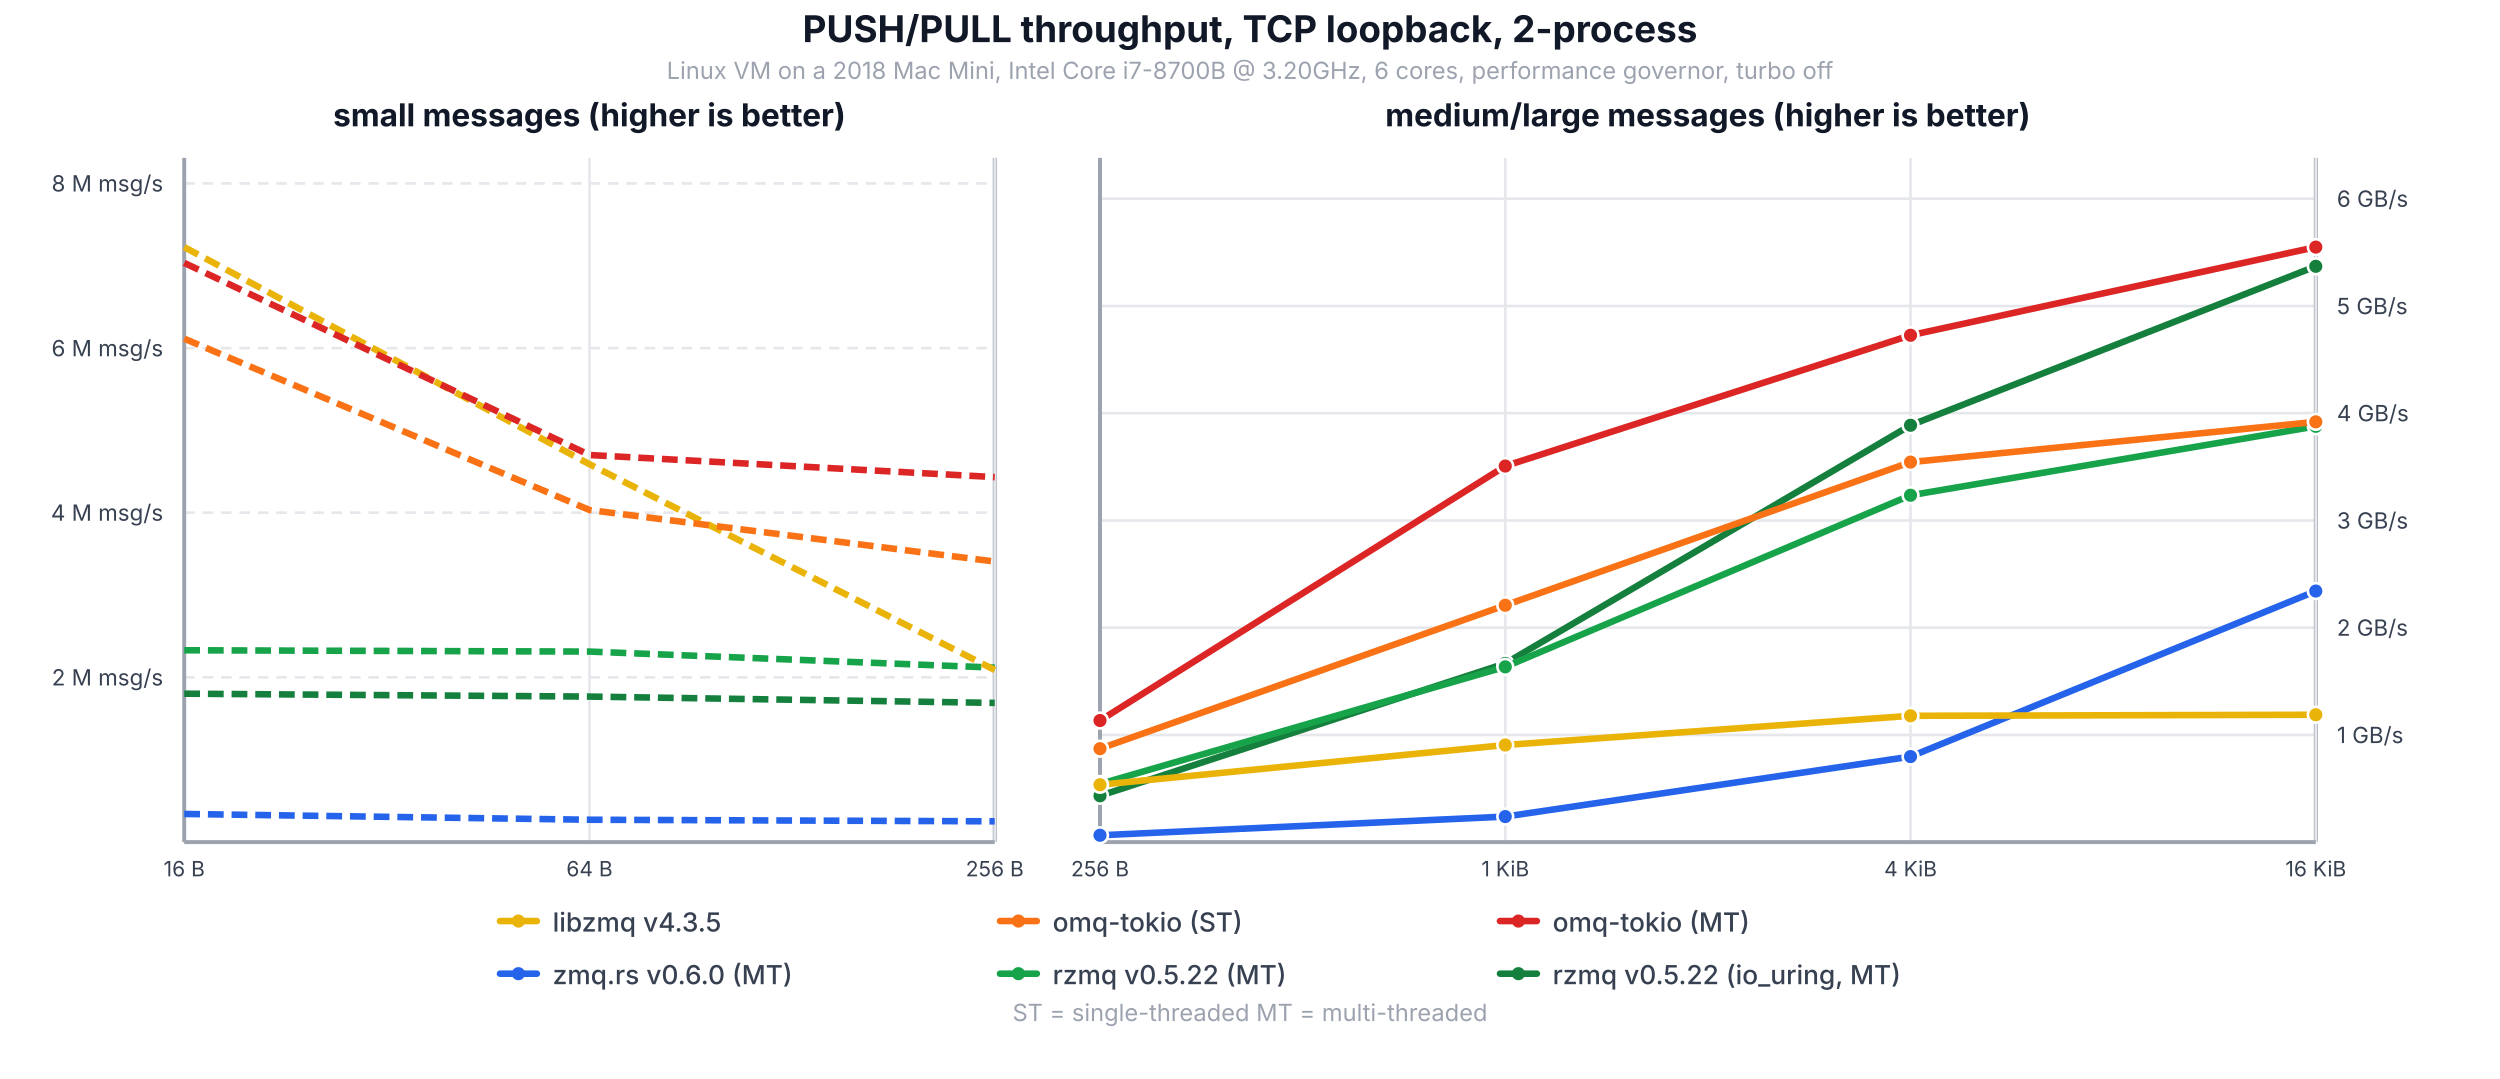
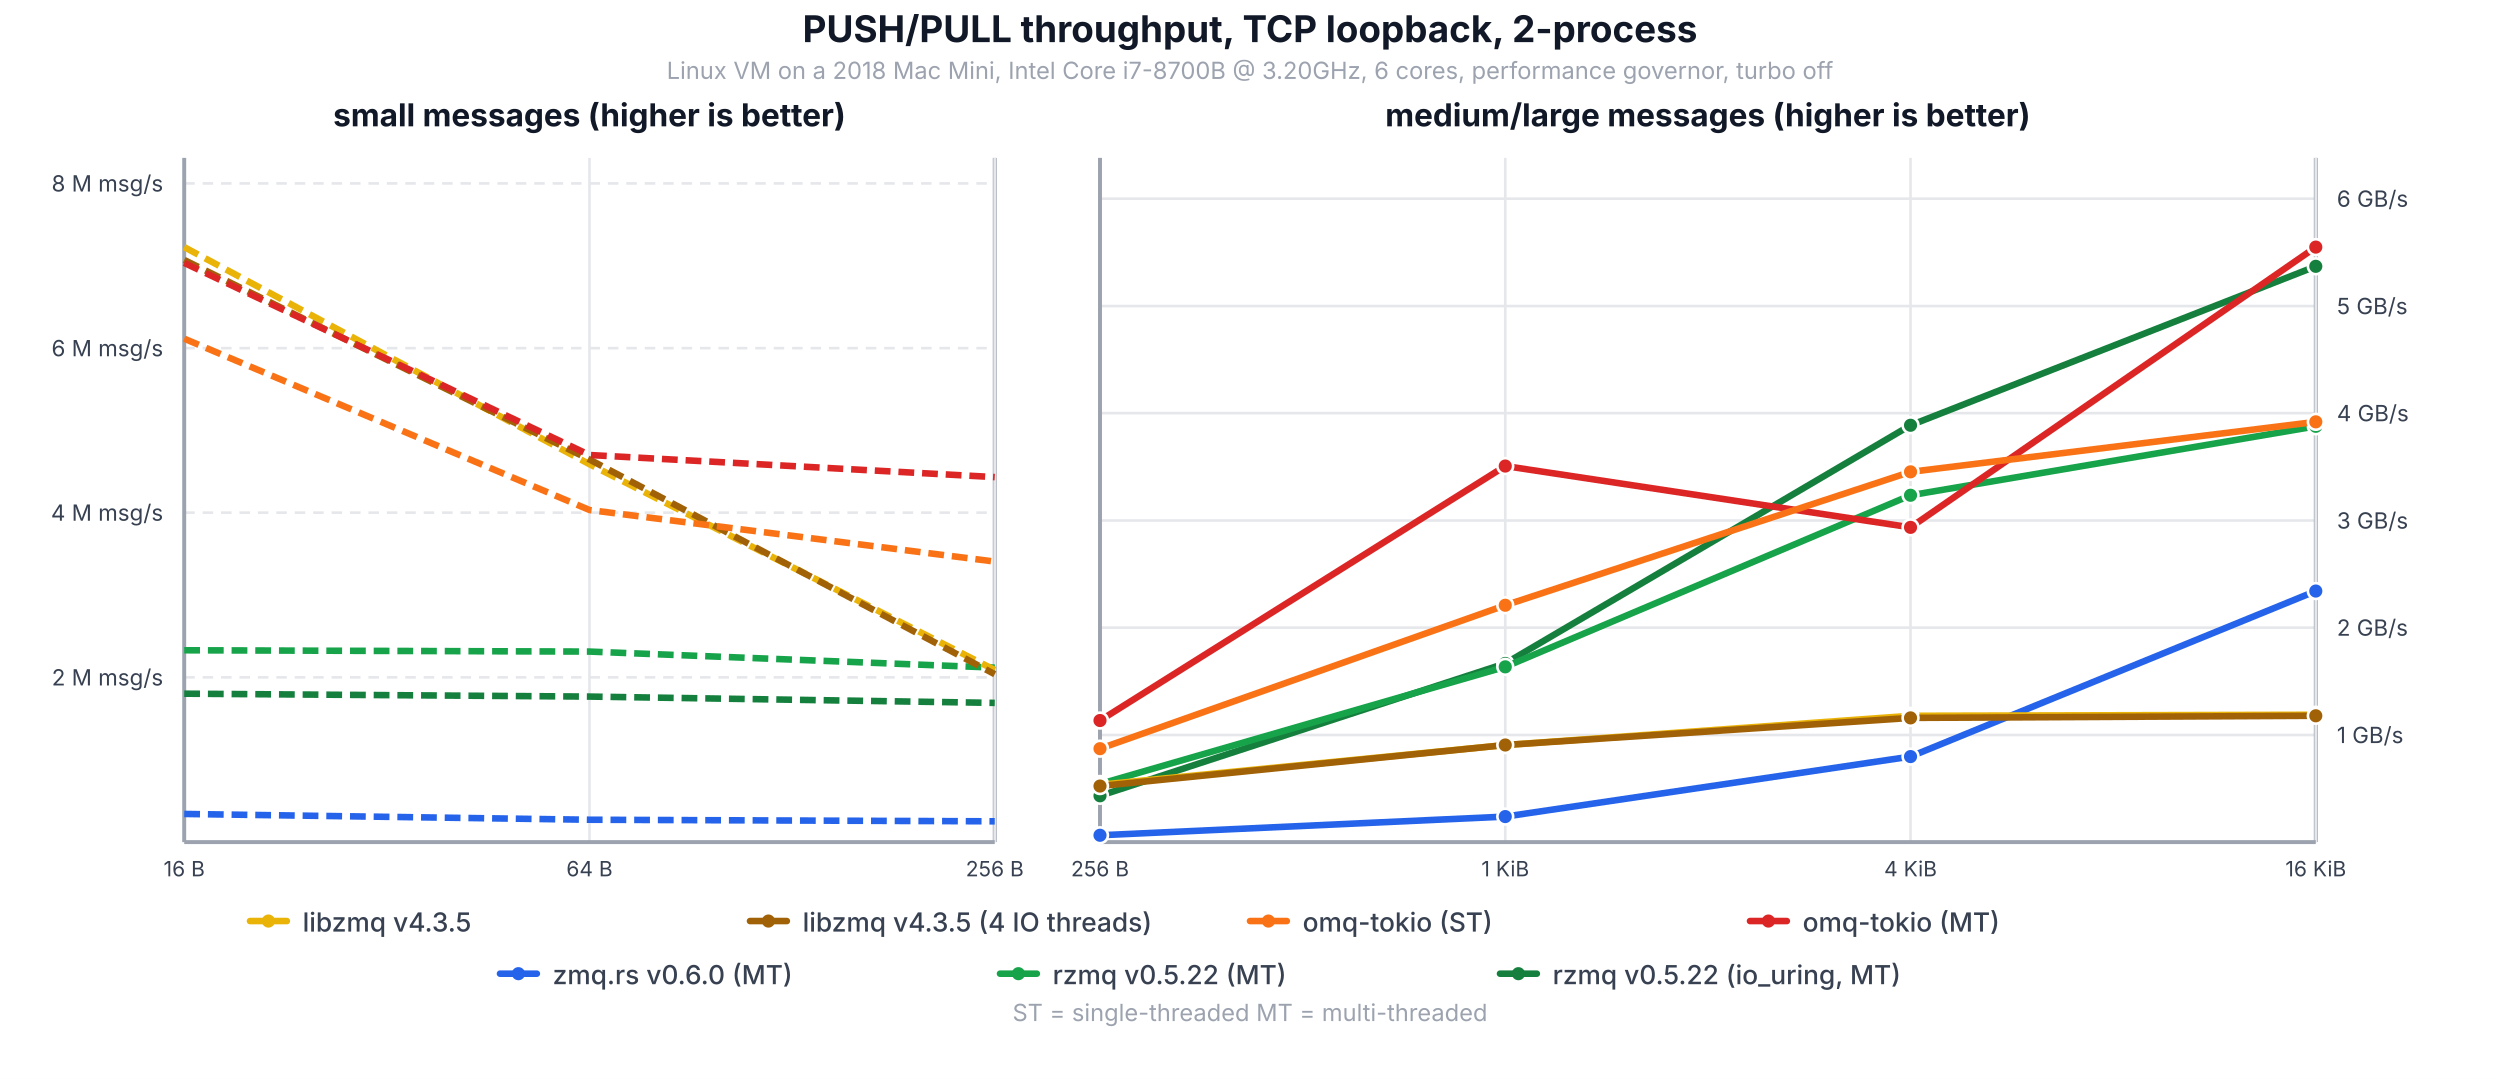
<svg xmlns="http://www.w3.org/2000/svg" viewBox="0 0 950 410" font-family="system-ui, -apple-system, sans-serif">
  <rect width="950" height="410" fill="white" />
  <text x="475.0" y="16.0" text-anchor="middle" fill="#111827" font-size="14" font-weight="700">PUSH/PULL throughput, TCP loopback, 2-process</text>
  <text x="475.0" y="30.0" text-anchor="middle" fill="#9ca3af" font-size="9">Linux VM on a 2018 Mac Mini, Intel Core i7-8700B @ 3.20GHz, 6 cores, performance governor, turbo off</text>
  <text x="224.0" y="48.0" text-anchor="middle" fill="#111827" font-size="12" font-weight="700">small messages (higher is better)</text>
  <line x1="70.0" y1="257.4" x2="378.0" y2="257.4" stroke="#e5e7eb" stroke-width="1" stroke-dasharray="4,3" />
  <text x="62.0" y="257.4" text-anchor="end" dominant-baseline="middle" fill="#374151" font-size="8.5">2 M msg/s</text>
  <line x1="70.0" y1="194.8" x2="378.0" y2="194.8" stroke="#e5e7eb" stroke-width="1" stroke-dasharray="4,3" />
  <text x="62.0" y="194.8" text-anchor="end" dominant-baseline="middle" fill="#374151" font-size="8.5">4 M msg/s</text>
  <line x1="70.0" y1="132.3" x2="378.0" y2="132.3" stroke="#e5e7eb" stroke-width="1" stroke-dasharray="4,3" />
  <text x="62.0" y="132.3" text-anchor="end" dominant-baseline="middle" fill="#374151" font-size="8.5">6 M msg/s</text>
  <line x1="70.0" y1="69.7" x2="378.0" y2="69.7" stroke="#e5e7eb" stroke-width="1" stroke-dasharray="4,3" />
  <text x="62.0" y="69.7" text-anchor="end" dominant-baseline="middle" fill="#374151" font-size="8.5">8 M msg/s</text>
  <line x1="378.0" y1="60.0" x2="378.0" y2="320.0" stroke="#9ca3af" stroke-width="1.5" />
  <line x1="70.0" y1="60.0" x2="70.0" y2="320.0" stroke="#e5e7eb" stroke-width="1" />
  <line x1="224.0" y1="60.0" x2="224.0" y2="320.0" stroke="#e5e7eb" stroke-width="1" />
  <line x1="378.0" y1="60.0" x2="378.0" y2="320.0" stroke="#e5e7eb" stroke-width="1" />
  <line x1="70.0" y1="60.0" x2="70.0" y2="320.0" stroke="#9ca3af" stroke-width="1.5" />
  <line x1="70.0" y1="320.0" x2="378.0" y2="320.0" stroke="#9ca3af" stroke-width="1.5" />
  <polyline points="70.0,263.6 224.0,264.7 378.0,267.1" fill="none" stroke="#15803d" stroke-width="2.5" stroke-dasharray="6,3" />
  <polyline points="70.0,247.1 224.0,247.6 378.0,253.7" fill="none" stroke="#16a34a" stroke-width="2.5" stroke-dasharray="6,3" />
  <polyline points="70.0,309.3 224.0,311.5 378.0,312.1" fill="none" stroke="#2563eb" stroke-width="2.5" stroke-dasharray="6,3" />
  <polyline points="70.0,93.9 224.0,176.4 378.0,254.6" fill="none" stroke="#eab308" stroke-width="2.5" stroke-dasharray="6,3" />
+   <polyline points="70.0,98.8 224.0,174.6 378.0,256.2" fill="none" stroke="#a16207" stroke-width="2.5" stroke-dasharray="6,3" />
  <polyline points="70.0,99.9 224.0,172.9 378.0,181.3" fill="none" stroke="#dc2626" stroke-width="2.5" stroke-dasharray="6,3" />
  <polyline points="70.0,128.7 224.0,193.8 378.0,213.4" fill="none" stroke="#f97316" stroke-width="2.5" stroke-dasharray="6,3" />
  <text x="70.0" y="333.0" text-anchor="middle" fill="#374151" font-size="8">16 B</text>
  <text x="224.0" y="333.0" text-anchor="middle" fill="#374151" font-size="8">64 B</text>
  <text x="378.0" y="333.0" text-anchor="middle" fill="#374151" font-size="8">256 B</text>
  <text x="649.0" y="48.0" text-anchor="middle" fill="#111827" font-size="12" font-weight="700">medium/large messages (higher is better)</text>
  <line x1="418.0" y1="279.3" x2="880.0" y2="279.3" stroke="#e5e7eb" stroke-width="1" />
  <text x="888.0" y="279.3" text-anchor="start" dominant-baseline="middle" fill="#374151" font-size="8.5">1 GB/s</text>
  <line x1="418.0" y1="238.5" x2="880.0" y2="238.5" stroke="#e5e7eb" stroke-width="1" />
  <text x="888.0" y="238.5" text-anchor="start" dominant-baseline="middle" fill="#374151" font-size="8.5">2 GB/s</text>
  <line x1="418.0" y1="197.8" x2="880.0" y2="197.8" stroke="#e5e7eb" stroke-width="1" />
  <text x="888.0" y="197.8" text-anchor="start" dominant-baseline="middle" fill="#374151" font-size="8.5">3 GB/s</text>
  <line x1="418.0" y1="157.0" x2="880.0" y2="157.0" stroke="#e5e7eb" stroke-width="1" />
  <text x="888.0" y="157.0" text-anchor="start" dominant-baseline="middle" fill="#374151" font-size="8.5">4 GB/s</text>
  <line x1="418.0" y1="116.3" x2="880.0" y2="116.3" stroke="#e5e7eb" stroke-width="1" />
  <text x="888.0" y="116.3" text-anchor="start" dominant-baseline="middle" fill="#374151" font-size="8.5">5 GB/s</text>
  <line x1="418.0" y1="75.5" x2="880.0" y2="75.5" stroke="#e5e7eb" stroke-width="1" />
  <text x="888.0" y="75.5" text-anchor="start" dominant-baseline="middle" fill="#374151" font-size="8.5">6 GB/s</text>
  <line x1="880.0" y1="60.0" x2="880.0" y2="320.0" stroke="#9ca3af" stroke-width="1.5" />
  <line x1="418.0" y1="60.0" x2="418.0" y2="320.0" stroke="#e5e7eb" stroke-width="1" />
  <line x1="572.0" y1="60.0" x2="572.0" y2="320.0" stroke="#e5e7eb" stroke-width="1" />
  <line x1="726.0" y1="60.0" x2="726.0" y2="320.0" stroke="#e5e7eb" stroke-width="1" />
  <line x1="880.0" y1="60.0" x2="880.0" y2="320.0" stroke="#e5e7eb" stroke-width="1" />
  <line x1="418.0" y1="60.0" x2="418.0" y2="320.0" stroke="#9ca3af" stroke-width="1.5" />
  <line x1="418.0" y1="320.0" x2="880.0" y2="320.0" stroke="#9ca3af" stroke-width="1.5" />
  <polyline points="418.0,302.4 572.0,252.1 726.0,161.6 880.0,101.2" fill="none" stroke="#15803d" stroke-width="2.5" stroke-linecap="round" stroke-linejoin="round" />
  <circle cx="418.0" cy="302.4" r="3" fill="#15803d" stroke="white" stroke-width="1" />
  <circle cx="572.0" cy="252.1" r="3" fill="#15803d" stroke="white" stroke-width="1" />
  <circle cx="726.0" cy="161.6" r="3" fill="#15803d" stroke="white" stroke-width="1" />
  <circle cx="880.0" cy="101.2" r="3" fill="#15803d" stroke="white" stroke-width="1" />
  <polyline points="418.0,297.9 572.0,253.4 726.0,188.2 880.0,162.0" fill="none" stroke="#16a34a" stroke-width="2.5" stroke-linecap="round" stroke-linejoin="round" />
  <circle cx="418.0" cy="297.9" r="3" fill="#16a34a" stroke="white" stroke-width="1" />
  <circle cx="572.0" cy="253.4" r="3" fill="#16a34a" stroke="white" stroke-width="1" />
  <circle cx="726.0" cy="188.2" r="3" fill="#16a34a" stroke="white" stroke-width="1" />
  <circle cx="880.0" cy="162.0" r="3" fill="#16a34a" stroke="white" stroke-width="1" />
  <polyline points="418.0,317.4 572.0,310.3 726.0,287.5 880.0,224.6" fill="none" stroke="#2563eb" stroke-width="2.5" stroke-linecap="round" stroke-linejoin="round" />
  <circle cx="418.0" cy="317.4" r="3" fill="#2563eb" stroke="white" stroke-width="1" />
  <circle cx="572.0" cy="310.3" r="3" fill="#2563eb" stroke="white" stroke-width="1" />
  <circle cx="726.0" cy="287.5" r="3" fill="#2563eb" stroke="white" stroke-width="1" />
  <circle cx="880.0" cy="224.6" r="3" fill="#2563eb" stroke="white" stroke-width="1" />
  <polyline points="418.0,298.2 572.0,283.1 726.0,272.0 880.0,271.6" fill="none" stroke="#eab308" stroke-width="2.5" stroke-linecap="round" stroke-linejoin="round" />
  <circle cx="418.0" cy="298.2" r="3" fill="#eab308" stroke="white" stroke-width="1" />
  <circle cx="572.0" cy="283.1" r="3" fill="#eab308" stroke="white" stroke-width="1" />
  <circle cx="726.0" cy="272.0" r="3" fill="#eab308" stroke="white" stroke-width="1" />
  <circle cx="880.0" cy="271.6" r="3" fill="#eab308" stroke="white" stroke-width="1" />
-   <polyline points="418.0,273.8 572.0,177.1 726.0,127.4 880.0,93.9" fill="none" stroke="#dc2626" stroke-width="2.5" stroke-linecap="round" stroke-linejoin="round" />
+   <polyline points="418.0,298.7 572.0,283.1 726.0,272.8 880.0,272.0" fill="none" stroke="#a16207" stroke-width="2.5" stroke-linecap="round" stroke-linejoin="round" />
+   <circle cx="418.0" cy="298.7" r="3" fill="#a16207" stroke="white" stroke-width="1" />
+   <circle cx="572.0" cy="283.1" r="3" fill="#a16207" stroke="white" stroke-width="1" />
+   <circle cx="726.0" cy="272.8" r="3" fill="#a16207" stroke="white" stroke-width="1" />
+   <circle cx="880.0" cy="272.0" r="3" fill="#a16207" stroke="white" stroke-width="1" />
+   <polyline points="418.0,273.8 572.0,177.1 726.0,200.4 880.0,93.9" fill="none" stroke="#dc2626" stroke-width="2.5" stroke-linecap="round" stroke-linejoin="round" />
  <circle cx="418.0" cy="273.8" r="3" fill="#dc2626" stroke="white" stroke-width="1" />
  <circle cx="572.0" cy="177.1" r="3" fill="#dc2626" stroke="white" stroke-width="1" />
-   <circle cx="726.0" cy="127.4" r="3" fill="#dc2626" stroke="white" stroke-width="1" />
+   <circle cx="726.0" cy="200.4" r="3" fill="#dc2626" stroke="white" stroke-width="1" />
  <circle cx="880.0" cy="93.9" r="3" fill="#dc2626" stroke="white" stroke-width="1" />
-   <polyline points="418.0,284.5 572.0,230.0 726.0,175.6 880.0,160.3" fill="none" stroke="#f97316" stroke-width="2.5" stroke-linecap="round" stroke-linejoin="round" />
+   <polyline points="418.0,284.5 572.0,230.0 726.0,179.3 880.0,160.3" fill="none" stroke="#f97316" stroke-width="2.5" stroke-linecap="round" stroke-linejoin="round" />
  <circle cx="418.0" cy="284.5" r="3" fill="#f97316" stroke="white" stroke-width="1" />
  <circle cx="572.0" cy="230.0" r="3" fill="#f97316" stroke="white" stroke-width="1" />
-   <circle cx="726.0" cy="175.6" r="3" fill="#f97316" stroke="white" stroke-width="1" />
+   <circle cx="726.0" cy="179.3" r="3" fill="#f97316" stroke="white" stroke-width="1" />
  <circle cx="880.0" cy="160.3" r="3" fill="#f97316" stroke="white" stroke-width="1" />
  <text x="418.0" y="333.0" text-anchor="middle" fill="#374151" font-size="8">256 B</text>
  <text x="572.0" y="333.0" text-anchor="middle" fill="#374151" font-size="8">1 KiB</text>
  <text x="726.0" y="333.0" text-anchor="middle" fill="#374151" font-size="8">4 KiB</text>
  <text x="880.0" y="333.0" text-anchor="middle" fill="#374151" font-size="8">16 KiB</text>
-   <line x1="190" y1="350" x2="204" y2="350" stroke="#eab308" stroke-width="2.5" stroke-linecap="round" />
-   <circle cx="197" cy="350" r="2.5" fill="#eab308" />
-   <text x="210" y="354" fill="#374151" font-size="10" font-weight="500">libzmq v4.3.5</text>
-   <line x1="380" y1="350" x2="394" y2="350" stroke="#f97316" stroke-width="2.5" stroke-linecap="round" />
-   <circle cx="387" cy="350" r="2.5" fill="#f97316" />
-   <text x="400" y="354" fill="#374151" font-size="10" font-weight="500">omq-tokio (ST)</text>
-   <line x1="570" y1="350" x2="584" y2="350" stroke="#dc2626" stroke-width="2.5" stroke-linecap="round" />
-   <circle cx="577" cy="350" r="2.5" fill="#dc2626" />
-   <text x="590" y="354" fill="#374151" font-size="10" font-weight="500">omq-tokio (MT)</text>
+   <line x1="95" y1="350" x2="109" y2="350" stroke="#eab308" stroke-width="2.5" stroke-linecap="round" />
+   <circle cx="102" cy="350" r="2.5" fill="#eab308" />
+   <text x="115" y="354" fill="#374151" font-size="10" font-weight="500">libzmq v4.3.5</text>
+   <line x1="285" y1="350" x2="299" y2="350" stroke="#a16207" stroke-width="2.5" stroke-linecap="round" />
+   <circle cx="292" cy="350" r="2.5" fill="#a16207" />
+   <text x="305" y="354" fill="#374151" font-size="10" font-weight="500">libzmq v4.3.5 (4 IO threads)</text>
+   <line x1="475" y1="350" x2="489" y2="350" stroke="#f97316" stroke-width="2.5" stroke-linecap="round" />
+   <circle cx="482" cy="350" r="2.5" fill="#f97316" />
+   <text x="495" y="354" fill="#374151" font-size="10" font-weight="500">omq-tokio (ST)</text>
+   <line x1="665" y1="350" x2="679" y2="350" stroke="#dc2626" stroke-width="2.5" stroke-linecap="round" />
+   <circle cx="672" cy="350" r="2.5" fill="#dc2626" />
+   <text x="685" y="354" fill="#374151" font-size="10" font-weight="500">omq-tokio (MT)</text>
  <line x1="190" y1="370" x2="204" y2="370" stroke="#2563eb" stroke-width="2.5" stroke-linecap="round" />
  <circle cx="197" cy="370" r="2.5" fill="#2563eb" />
  <text x="210" y="374" fill="#374151" font-size="10" font-weight="500">zmq.rs v0.6.0 (MT)</text>
  <line x1="380" y1="370" x2="394" y2="370" stroke="#16a34a" stroke-width="2.5" stroke-linecap="round" />
  <circle cx="387" cy="370" r="2.5" fill="#16a34a" />
  <text x="400" y="374" fill="#374151" font-size="10" font-weight="500">rzmq v0.5.22 (MT)</text>
  <line x1="570" y1="370" x2="584" y2="370" stroke="#15803d" stroke-width="2.5" stroke-linecap="round" />
  <circle cx="577" cy="370" r="2.5" fill="#15803d" />
  <text x="590" y="374" fill="#374151" font-size="10" font-weight="500">rzmq v0.5.22 (io_uring, MT)</text>
  <text x="475.0" y="388.0" text-anchor="middle" fill="#9ca3af" font-size="9">ST = single-threaded   MT = multi-threaded</text>
</svg>
